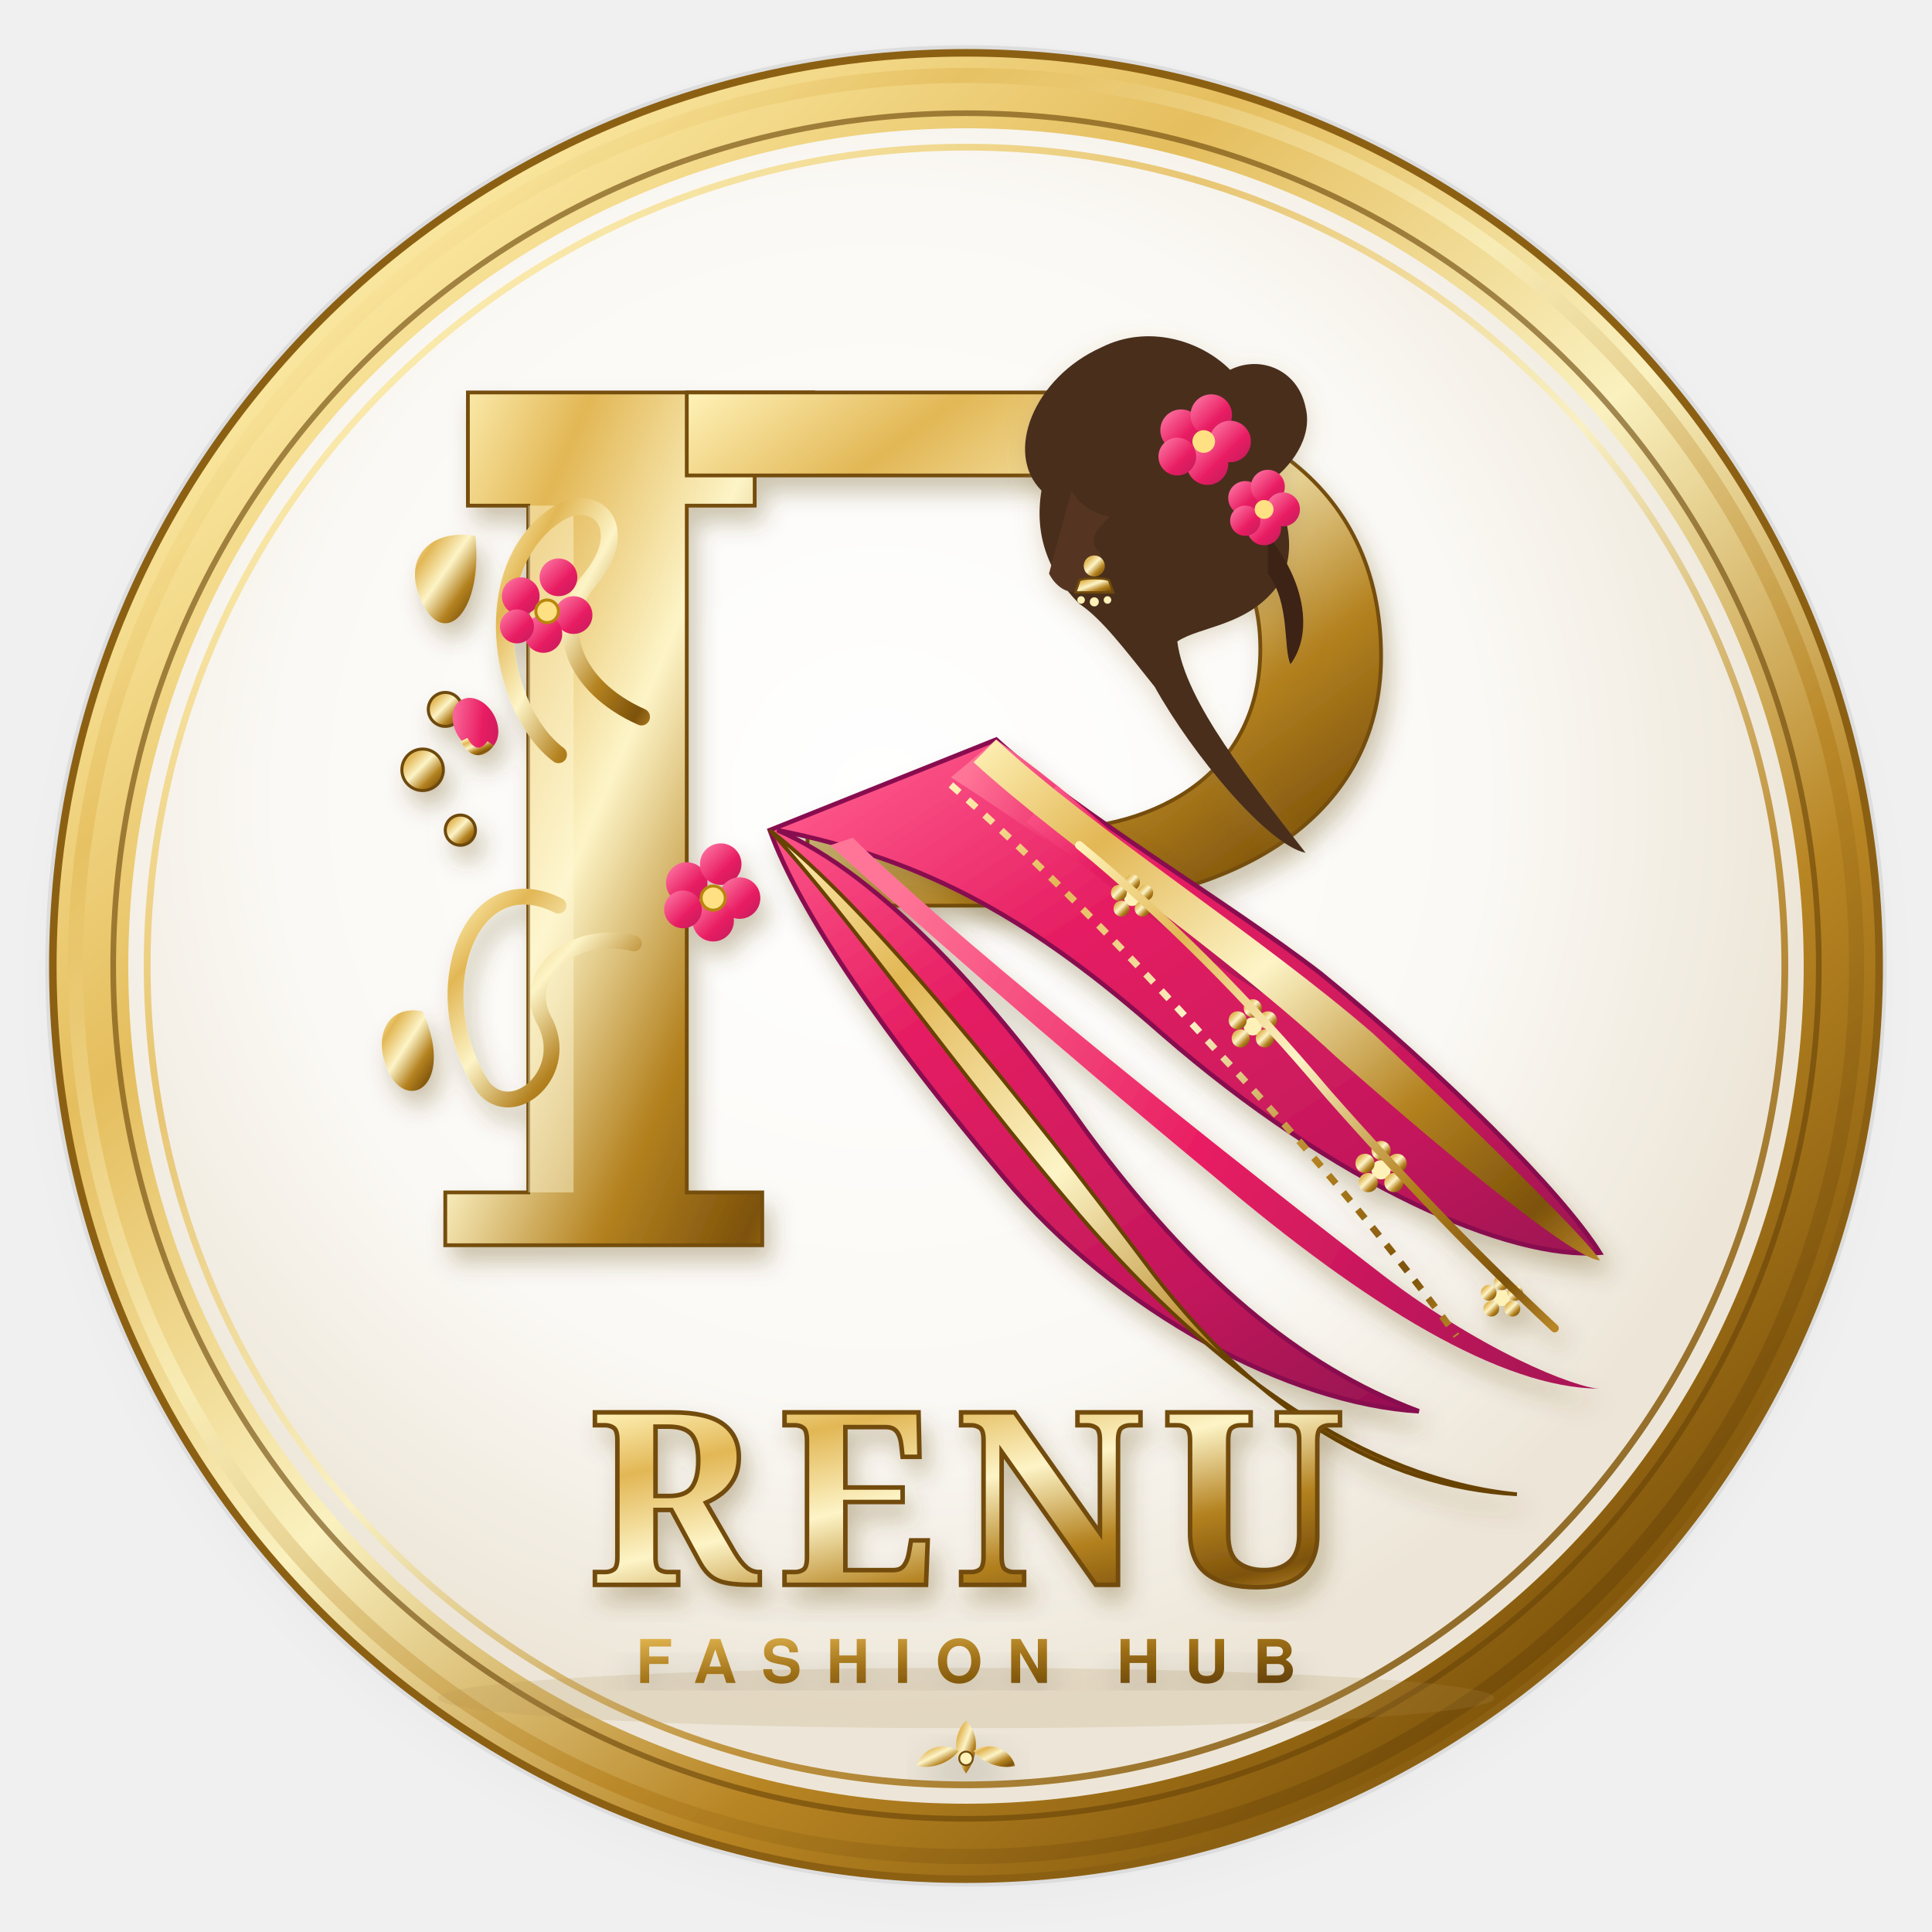
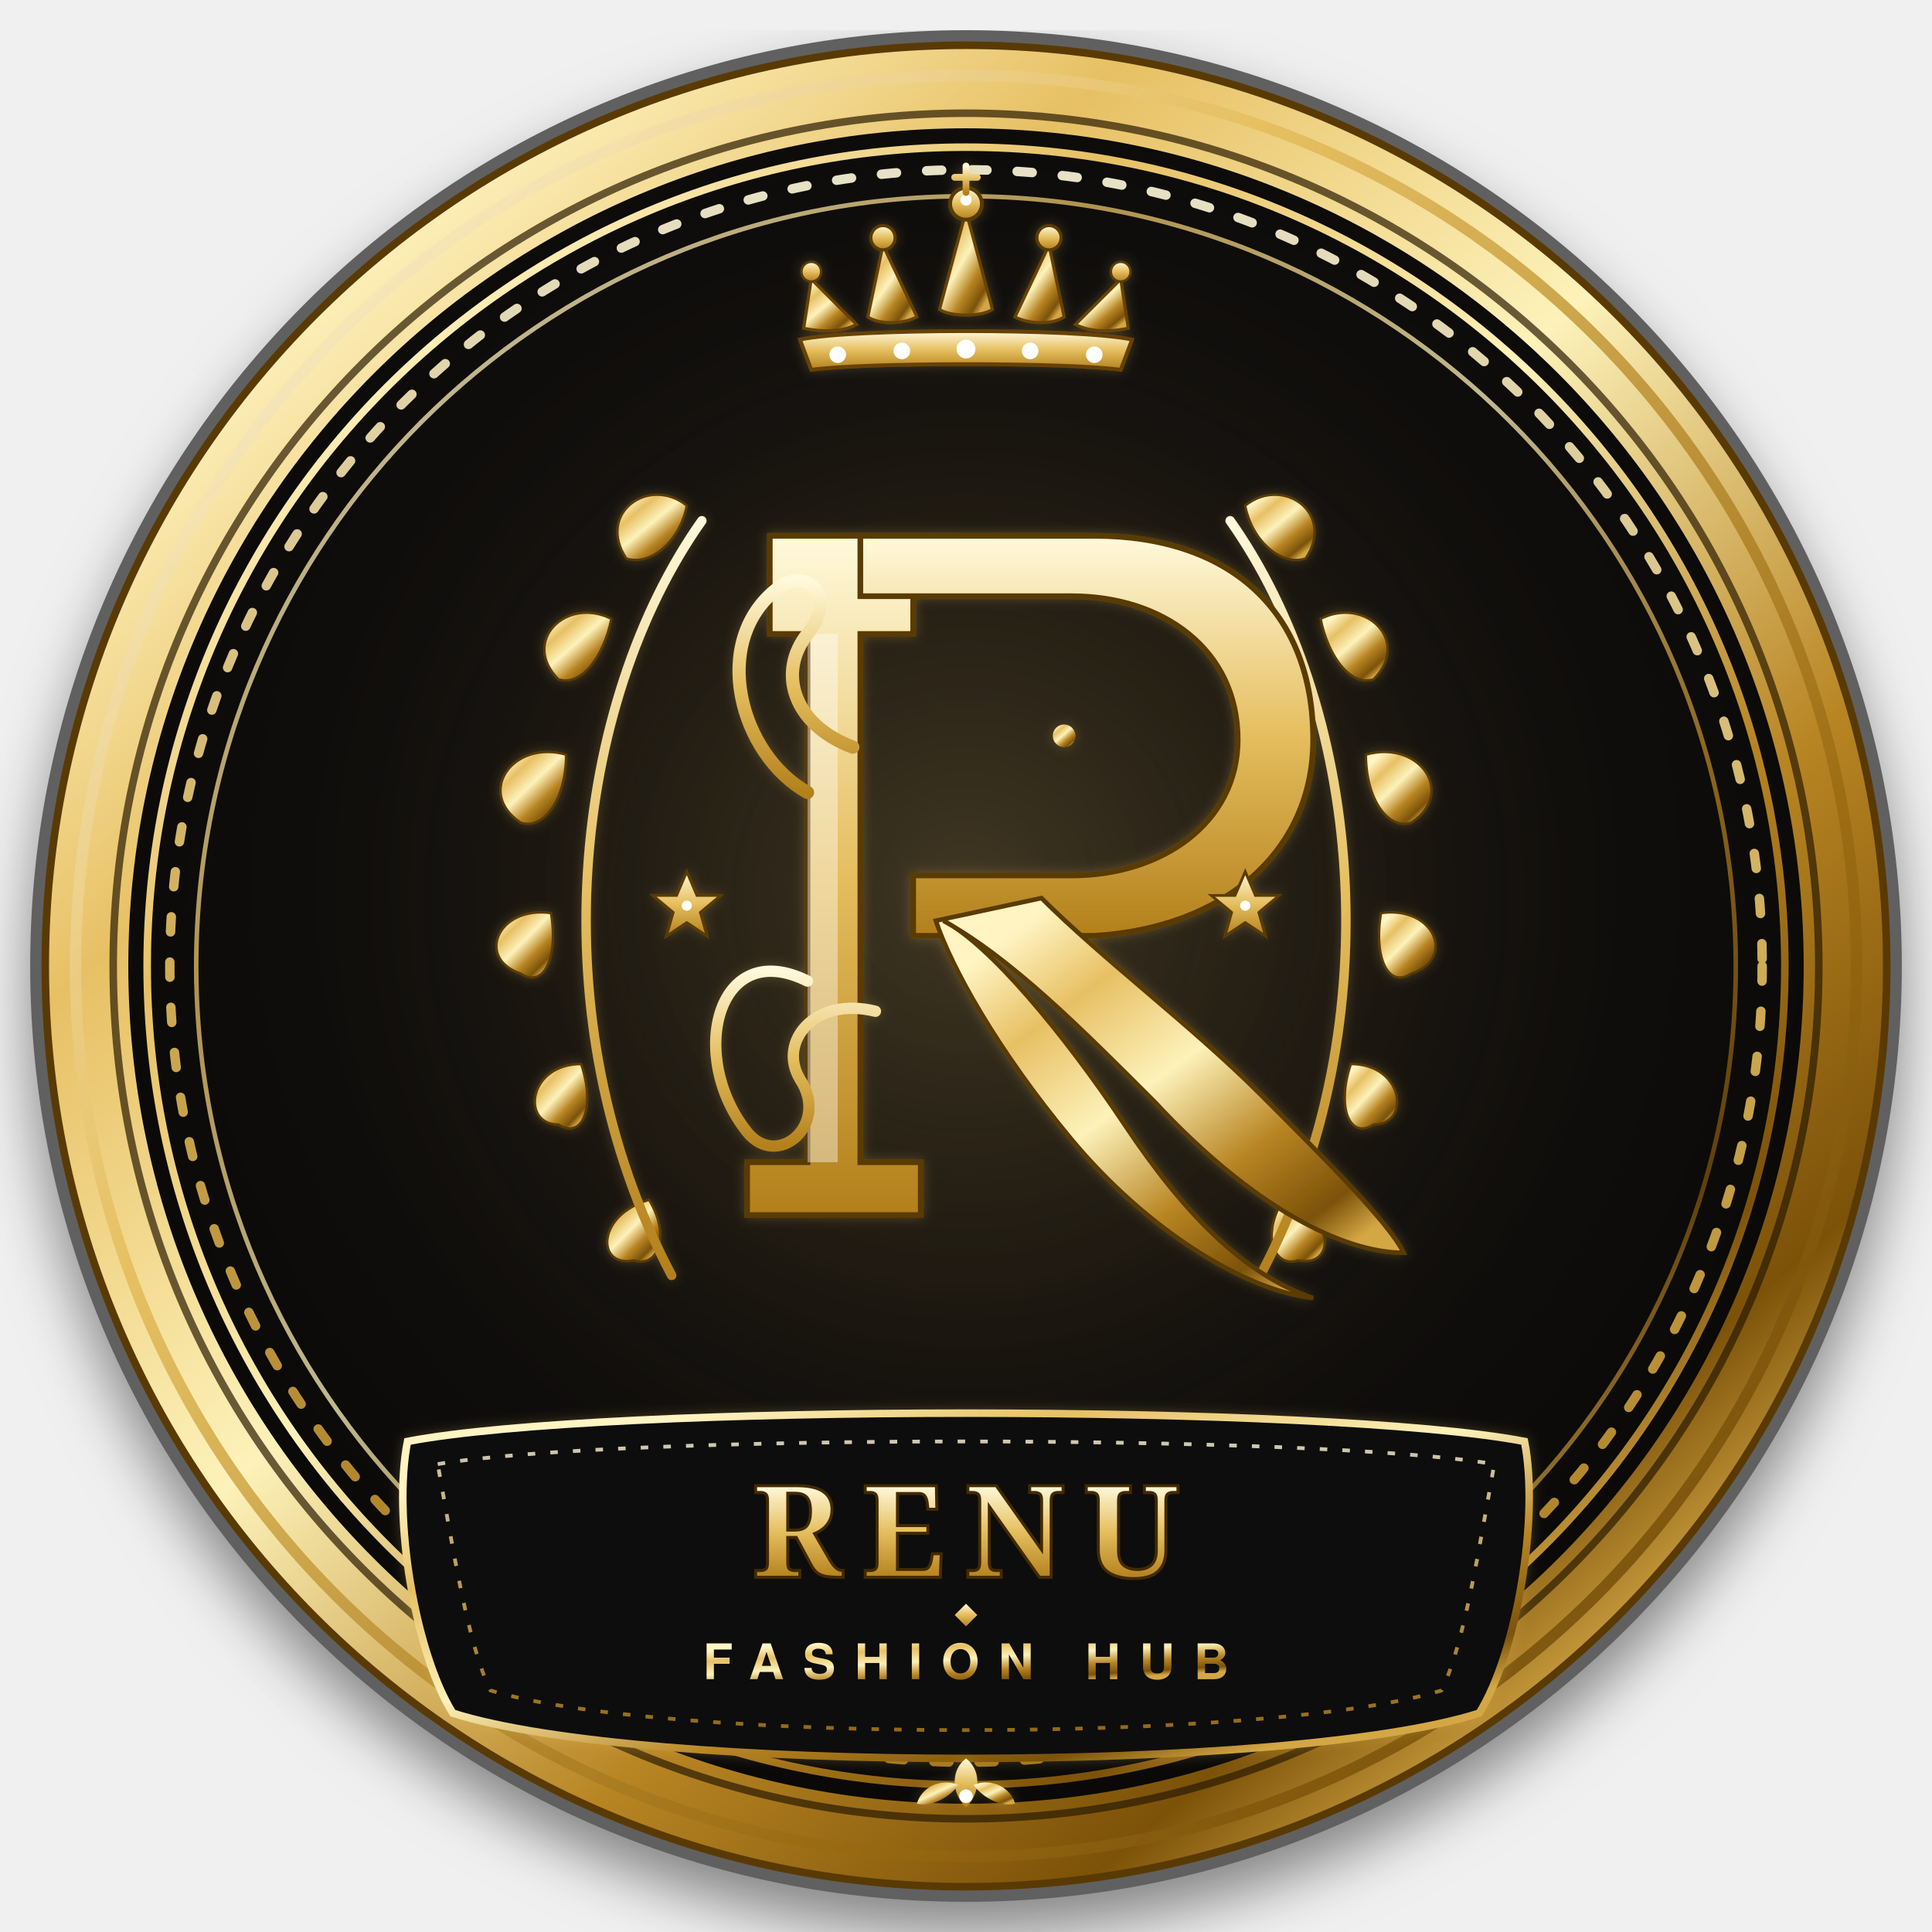
<svg xmlns="http://www.w3.org/2000/svg" viewBox="0 0 512 512" width="100%" height="100%">
  <defs>
    <linearGradient id="goldRim" x1="15%" y1="10%" x2="85%" y2="90%">
-       <stop offset="0%" stop-color="#FCEBA6" />
-       <stop offset="25%" stop-color="#E5BE5E" />
-       <stop offset="50%" stop-color="#FAF1BF" />
-       <stop offset="75%" stop-color="#B88523" />
-       <stop offset="100%" stop-color="#7C5209" />
+       <stop offset="0%" stop-color="#FFF4C2" />
+       <stop offset="20%" stop-color="#E7C064" />
+       <stop offset="45%" stop-color="#FDF2BA" />
+       <stop offset="70%" stop-color="#B88523" />
+       <stop offset="90%" stop-color="#7C5209" />
+       <stop offset="100%" stop-color="#D4A745" />
    </linearGradient>
-     <linearGradient id="innerGoldRim" x1="85%" y1="90%" x2="15%" y2="10%">
-       <stop offset="0%" stop-color="#694305" />
-       <stop offset="30%" stop-color="#B88523" />
-       <stop offset="60%" stop-color="#FAF0BD" />
-       <stop offset="85%" stop-color="#E5BE5E" />
-       <stop offset="100%" stop-color="#FCEBA6" />
+     <linearGradient id="goldBevel" x1="0%" y1="0%" x2="100%" y2="100%">
+       <stop offset="0%" stop-color="#FFFFFF" stop-opacity="0.6" />
+       <stop offset="35%" stop-color="#E5BE5E" />
+       <stop offset="70%" stop-color="#9A6B12" />
+       <stop offset="100%" stop-color="#5A3A03" />
    </linearGradient>
-     <radialGradient id="plaqueBg" cx="45%" cy="40%" r="55%">
-       <stop offset="0%" stop-color="#FFFFFF" />
-       <stop offset="65%" stop-color="#FBF9F5" />
-       <stop offset="100%" stop-color="#EDE6D8" />
+     <linearGradient id="goldBright" x1="0%" y1="0%" x2="0%" y2="100%">
+       <stop offset="0%" stop-color="#FFF9DB" />
+       <stop offset="50%" stop-color="#E5BE5E" />
+       <stop offset="100%" stop-color="#B3801C" />
+     </linearGradient>
+     <radialGradient id="darkPlaque" cx="50%" cy="45%" r="65%">
+       <stop offset="0%" stop-color="#1C1A17" />
+       <stop offset="45%" stop-color="#12100E" />
+       <stop offset="85%" stop-color="#0A0908" />
+       <stop offset="100%" stop-color="#050504" />
    </radialGradient>
-     <linearGradient id="letterGold" x1="0%" y1="0%" x2="100%" y2="100%">
-       <stop offset="0%" stop-color="#FFF2B8" />
-       <stop offset="20%" stop-color="#E2B755" />
-       <stop offset="45%" stop-color="#FDF4C7" />
-       <stop offset="70%" stop-color="#B48220" />
-       <stop offset="90%" stop-color="#7D520B" />
-       <stop offset="100%" stop-color="#B88628" />
-     </linearGradient>
-     <linearGradient id="letterGoldDark" x1="0%" y1="0%" x2="100%" y2="100%">
-       <stop offset="0%" stop-color="#E0B34E" />
-       <stop offset="50%" stop-color="#9E6F16" />
-       <stop offset="100%" stop-color="#634005" />
-     </linearGradient>
-     <linearGradient id="sareePink" x1="10%" y1="0%" x2="90%" y2="100%">
-       <stop offset="0%" stop-color="#FF5C8D" />
-       <stop offset="30%" stop-color="#E61E63" />
-       <stop offset="70%" stop-color="#C2185B" />
-       <stop offset="100%" stop-color="#880E4F" />
-     </linearGradient>
-     <linearGradient id="sareeHighlight" x1="0%" y1="30%" x2="100%" y2="70%">
-       <stop offset="0%" stop-color="#FF7597" />
-       <stop offset="50%" stop-color="#E91E63" />
-       <stop offset="100%" stop-color="#AD1457" />
-     </linearGradient>
-     <linearGradient id="flowerPink" x1="0%" y1="0%" x2="100%" y2="100%">
-       <stop offset="0%" stop-color="#FF80AB" />
-       <stop offset="60%" stop-color="#E91E63" />
-       <stop offset="100%" stop-color="#C2185B" />
-     </linearGradient>
-     <filter id="softShadow" x="-10%" y="-10%" width="125%" height="125%">
-       <feDropShadow dx="0" dy="5" stdDeviation="5" flood-color="#000000" flood-opacity="0.22" />
+     <radialGradient id="crestGlow" cx="50%" cy="46%" r="42%">
+       <stop offset="0%" stop-color="#E5BE5E" stop-opacity="0.18" />
+       <stop offset="60%" stop-color="#B88523" stop-opacity="0.05" />
+       <stop offset="100%" stop-color="#000000" stop-opacity="0" />
+     </radialGradient>
+     <filter id="goldGlow" x="-20%" y="-20%" width="140%" height="140%">
+       <feDropShadow dx="0" dy="2" stdDeviation="3" flood-color="#000000" flood-opacity="0.9" />
+       <feDropShadow dx="0" dy="0" stdDeviation="1.5" flood-color="#E5BE5E" flood-opacity="0.25" />
    </filter>
-     <filter id="embossShadow" x="-20%" y="-20%" width="140%" height="140%">
-       <feDropShadow dx="2" dy="4" stdDeviation="3" flood-color="#5B3C00" flood-opacity="0.3" />
-     </filter>
-     <filter id="innerDepth" x="-10%" y="-10%" width="120%" height="120%">
-       <feDropShadow dx="0" dy="2" stdDeviation="3" flood-color="#9A7B38" flood-opacity="0.25" />
+     <filter id="softOuter" x="-15%" y="-15%" width="130%" height="130%">
+       <feDropShadow dx="0" dy="8" stdDeviation="8" flood-color="#000000" flood-opacity="0.75" />
    </filter>
  </defs>
-   <circle cx="256" cy="256" r="244" fill="#000000" opacity="0.08" filter="url(#softShadow)" />
-   <circle cx="256" cy="256" r="242" fill="url(#goldRim)" stroke="#8C6013" stroke-width="2" />
-   <circle cx="256" cy="256" r="236" fill="none" stroke="url(#innerGoldRim)" stroke-width="4" opacity="0.8" />
-   <circle cx="256" cy="256" r="226" fill="none" stroke="#684206" stroke-width="1.5" opacity="0.6" />
-   <circle cx="256" cy="256" r="222" fill="url(#plaqueBg)" />
-   <circle cx="256" cy="256" r="217" fill="none" stroke="url(#goldRim)" stroke-width="1.8" opacity="0.85" />
-   <ellipse cx="256" cy="450" rx="140" ry="8" fill="#B39255" opacity="0.18" />
-   <g filter="url(#embossShadow)">
-     <path d="M 124 104 L 216 104 C 208 104 200 112 200 120 L 200 134 L 182 134 L 182 316 L 202 316 L 202 330 L 118 330 L 118 316 L 140 316 L 140 134 L 124 134 Z" fill="url(#letterGold)" stroke="#744D09" stroke-width="1" />
-     <path d="M 140 134 L 152 134 L 152 316 L 140 316 Z" fill="#FFF8D6" opacity="0.45" />
-     <path d="M 182 104 L 278 104 C 330 104 366 128 366 174 C 366 214 332 236 288 240 L 214 240 L 214 220 L 276 220 C 308 220 334 204 334 172 C 334 140 308 126 274 126 L 182 126 Z" fill="url(#letterGold)" stroke="#744D09" stroke-width="1" />
-     <path d="M 148 200 C 132 188 126 150 148 136 C 158 130 168 140 156 154 C 146 166 152 182 170 190" fill="none" stroke="url(#letterGold)" stroke-width="4.5" stroke-linecap="round" />
-     <path d="M 148 240 C 124 228 112 264 128 288 C 136 298 152 284 144 270 C 138 258 152 246 168 250" fill="none" stroke="url(#letterGold)" stroke-width="4.2" stroke-linecap="round" />
-     <path d="M 126 142 C 114 140 106 148 112 160 C 118 172 128 162 126 142 Z" fill="url(#letterGold)" />
-     <path d="M 112 268 C 102 266 98 276 104 286 C 110 294 120 286 112 268 Z" fill="url(#letterGold)" />
-     <circle cx="118" cy="188" r="4.5" fill="url(#letterGold)" stroke="#6E4807" stroke-width="0.8" />
-     <circle cx="112" cy="204" r="5.5" fill="url(#letterGold)" stroke="#6E4807" stroke-width="0.8" />
-     <circle cx="122" cy="220" r="4" fill="url(#letterGold)" stroke="#6E4807" stroke-width="0.8" />
-     <g transform="translate(144, 160)">
-       <circle cx="-6" cy="-2" r="5" fill="url(#flowerPink)" />
-       <circle cx="4" cy="-7" r="5" fill="url(#flowerPink)" />
-       <circle cx="8" cy="3" r="5" fill="url(#flowerPink)" />
-       <circle cx="0" cy="8" r="5" fill="url(#flowerPink)" />
-       <circle cx="-7" cy="6" r="4.5" fill="url(#flowerPink)" />
-       <circle cx="1" cy="2" r="3" fill="#FFE082" stroke="#B8860B" stroke-width="0.8" />
+   <circle cx="256" cy="256" r="248" fill="#000000" opacity="0.6" filter="url(#softOuter)" />
+   <circle cx="256" cy="256" r="244" fill="url(#goldRim)" stroke="#5A3A03" stroke-width="2" />
+   <circle cx="256" cy="256" r="236" fill="none" stroke="url(#goldBevel)" stroke-width="3" opacity="0.9" />
+   <circle cx="256" cy="256" r="226" fill="none" stroke="#2B1B01" stroke-width="2" opacity="0.7" />
+   <circle cx="256" cy="256" r="222" fill="url(#darkPlaque)" />
+   <circle cx="256" cy="256" r="222" fill="url(#crestGlow)" />
+   <circle cx="256" cy="256" r="217" fill="none" stroke="url(#goldRim)" stroke-width="2" />
+   <circle cx="256" cy="256" r="211" fill="none" stroke="url(#goldBright)" stroke-width="2.5" stroke-dasharray="4,8" stroke-linecap="round" opacity="0.9" />
+   <circle cx="256" cy="256" r="204" fill="none" stroke="url(#goldRim)" stroke-width="1.2" opacity="0.75" />
+   <g filter="url(#goldGlow)" transform="translate(0, -6)">
+     <path d="M 212 96 C 226 93 286 93 300 96 L 297 104 C 283 102 229 102 215 104 Z" fill="url(#goldBright)" stroke="#694305" stroke-width="1" />
+     <circle cx="222" cy="100" r="2.2" fill="#FFFFFF" />
+     <circle cx="239" cy="99" r="2.2" fill="#FFFFFF" />
+     <circle cx="256" cy="98.5" r="2.5" fill="#FFFFFF" />
+     <circle cx="273" cy="99" r="2.2" fill="#FFFFFF" />
+     <circle cx="290" cy="100" r="2.2" fill="#FFFFFF" />
+     <path d="M 256 62 L 263 88 C 260 90 252 90 249 88 Z" fill="url(#goldRim)" stroke="#694305" stroke-width="0.8" />
+     <path d="M 234 71 L 243 90 C 239 92 233 92 230 90 Z" fill="url(#goldRim)" stroke="#694305" stroke-width="0.8" />
+     <path d="M 278 71 L 282 90 C 279 92 273 92 269 90 Z" fill="url(#goldRim)" stroke="#694305" stroke-width="0.8" />
+     <path d="M 215 80 L 227 92 C 223 94 218 94 213 93 Z" fill="url(#goldRim)" stroke="#694305" stroke-width="0.8" />
+     <path d="M 297 80 L 299 93 C 294 94 289 94 285 92 Z" fill="url(#goldRim)" stroke="#694305" stroke-width="0.8" />
+     <circle cx="256" cy="60" r="4.2" fill="url(#goldBright)" stroke="#5A3A03" stroke-width="1" />
+     <circle cx="256" cy="59" r="1.5" fill="#FFFFFF" />
+     <circle cx="234" cy="69" r="3.2" fill="url(#goldBright)" stroke="#5A3A03" stroke-width="0.8" />
+     <circle cx="278" cy="69" r="3.2" fill="url(#goldBright)" stroke="#5A3A03" stroke-width="0.8" />
+     <circle cx="215" cy="78" r="2.6" fill="url(#goldBright)" stroke="#5A3A03" stroke-width="0.6" />
+     <circle cx="297" cy="78" r="2.6" fill="url(#goldBright)" stroke="#5A3A03" stroke-width="0.6" />
+     <path d="M 256 50 L 256 57 M 253 53 L 259 53" stroke="url(#goldBright)" stroke-width="1.8" stroke-linecap="round" />
+   </g>
+   <g filter="url(#goldGlow)">
+     <g fill="url(#goldRim)" stroke="#5A3A03" stroke-width="0.6">
+       <path d="M 166 148 C 158 136 172 126 182 134 C 180 144 172 150 166 148 Z" />
+       <path d="M 148 180 C 138 170 150 158 162 164 C 160 174 154 182 148 180 Z" />
+       <path d="M 138 218 C 126 210 136 196 150 200 C 150 212 144 220 138 218 Z" />
+       <path d="M 138 258 C 126 254 132 240 146 242 C 148 254 144 262 138 258 Z" />
+       <path d="M 148 298 C 138 298 140 282 154 282 C 158 294 154 302 148 298 Z" />
+       <path d="M 168 334 C 158 336 158 322 172 318 C 178 328 174 336 168 334 Z" />
    </g>
-     <g transform="translate(188, 236)">
-       <circle cx="-6" cy="-2" r="5.5" fill="url(#flowerPink)" />
-       <circle cx="3" cy="-7" r="5.5" fill="url(#flowerPink)" />
-       <circle cx="8" cy="2" r="5.5" fill="url(#flowerPink)" />
-       <circle cx="1" cy="8" r="5.5" fill="url(#flowerPink)" />
-       <circle cx="-7" cy="5" r="5" fill="url(#flowerPink)" />
-       <circle cx="1" cy="2" r="3.2" fill="#FFE082" stroke="#B8860B" stroke-width="0.8" />
+     <g fill="url(#goldRim)" stroke="#5A3A03" stroke-width="0.6">
+       <path d="M 346 148 C 354 136 340 126 330 134 C 332 144 340 150 346 148 Z" />
+       <path d="M 364 180 C 374 170 362 158 350 164 C 352 174 358 182 364 180 Z" />
+       <path d="M 374 218 C 386 210 376 196 362 200 C 362 212 368 220 374 218 Z" />
+       <path d="M 374 258 C 386 254 380 240 366 242 C 364 254 368 262 374 258 Z" />
+       <path d="M 364 298 C 374 298 372 282 358 282 C 354 294 358 302 364 298 Z" />
+       <path d="M 344 334 C 354 336 354 322 340 318 C 334 328 338 336 344 334 Z" />
    </g>
-     <g transform="translate(126, 192)">
-       <ellipse cx="0" cy="0" rx="5.5" ry="7.5" fill="url(#flowerPink)" transform="rotate(-30)" />
-       <path d="M -3 4 C -1 8 2 8 4 5" fill="none" stroke="url(#letterGold)" stroke-width="2" />
+     <path d="M 186 138 C 152 186 142 270 178 338" fill="none" stroke="url(#goldBright)" stroke-width="2.5" stroke-linecap="round" />
+     <path d="M 326 138 C 360 186 370 270 334 338" fill="none" stroke="url(#goldBright)" stroke-width="2.5" stroke-linecap="round" />
+     <path d="M 204 142 L 254 142 C 248 142 242 148 242 154 L 242 168 L 228 168 L 228 308 L 244 308 L 244 322 L 198 322 L 198 308 L 214 308 L 214 168 L 204 168 Z" fill="url(#goldBright)" stroke="#5A3A03" stroke-width="1.5" />
+     <path d="M 214 168 L 222 168 L 222 308 L 214 308 Z" fill="#FFFFFF" opacity="0.4" />
+     <path d="M 228 142 L 290 142 C 326 142 348 162 348 196 C 348 226 324 246 290 248 L 242 248 L 242 232 L 284 232 C 308 232 328 218 328 196 C 328 172 308 158 284 158 L 228 158 Z" fill="url(#goldBright)" stroke="#5A3A03" stroke-width="1.5" />
+     <circle cx="282" cy="195" r="3" fill="url(#goldRim)" />
+     <path d="M 276 238 C 292 254 316 272 334 290 C 352 308 368 324 372 332 C 356 332 332 320 306 292 C 286 272 268 254 250 244 C 262 250 282 274 298 298 C 314 322 330 338 348 344 C 330 342 304 326 284 302 C 264 278 252 256 248 244 Z" fill="url(#goldRim)" stroke="#5A3A03" stroke-width="1.2" />
+     <path d="M 214 210 C 196 200 188 170 206 156 C 214 150 222 158 214 168 C 206 178 210 192 226 198" fill="none" stroke="url(#goldBright)" stroke-width="3.5" stroke-linecap="round" />
+     <path d="M 214 260 C 190 248 182 280 198 300 C 206 310 220 298 212 286 C 206 276 216 264 232 268" fill="none" stroke="url(#goldBright)" stroke-width="3" stroke-linecap="round" />
+     <g transform="translate(182, 240) scale(0.9)">
+       <polygon points="0,-10 3,-3 10,-3 4,2 6,9 0,5 -6,9 -4,2 -10,-3 -3,-3" fill="url(#goldBright)" stroke="#5A3A03" stroke-width="0.8" />
+       <circle cx="0" cy="0" r="1.5" fill="#FFFFFF" />
+     </g>
+     <g transform="translate(330, 240) scale(0.9)">
+       <polygon points="0,-10 3,-3 10,-3 4,2 6,9 0,5 -6,9 -4,2 -10,-3 -3,-3" fill="url(#goldBright)" stroke="#5A3A03" stroke-width="0.8" />
+       <circle cx="0" cy="0" r="1.5" fill="#FFFFFF" />
    </g>
  </g>
-   <g filter="url(#innerDepth)">
-     <path d="M 276 130 C 266 120 274 100 292 92 C 304 86 318 90 326 98 C 334 94 344 98 346 108 C 348 116 342 124 336 128 C 342 136 344 148 338 156 C 330 166 318 166 312 170 C 314 186 332 208 346 226 C 336 224 316 200 306 182 C 298 172 292 164 286 160 C 278 152 274 142 276 130 Z" fill="#4A2E1B" />
-     <path d="M 284 130 C 286 134 290 136 294 137 C 291 140 288 143 291 146 C 294 149 288 154 286 156 C 284 158 280 156 278 152 Z" fill="#543622" />
-     <path d="M 336 142 C 346 154 348 168 342 176 C 340 172 342 160 336 152 Z" fill="#3D2414" />
-     <g transform="translate(318, 116)">
-       <circle cx="-5" cy="-2" r="5.5" fill="url(#flowerPink)" />
-       <circle cx="3" cy="-6" r="5.5" fill="url(#flowerPink)" />
-       <circle cx="8" cy="1" r="5.5" fill="url(#flowerPink)" />
-       <circle cx="2" cy="7" r="5.5" fill="url(#flowerPink)" />
-       <circle cx="-6" cy="5" r="5" fill="url(#flowerPink)" />
-       <circle cx="1" cy="1" r="3" fill="#FFE082" />
-     </g>
-     <g transform="translate(334, 134)">
-       <circle cx="-4" cy="-2" r="4.5" fill="url(#flowerPink)" />
-       <circle cx="2" cy="-5" r="4.5" fill="url(#flowerPink)" />
-       <circle cx="6" cy="1" r="4.5" fill="url(#flowerPink)" />
-       <circle cx="1" cy="6" r="4.5" fill="url(#flowerPink)" />
-       <circle cx="-4" cy="4" r="4" fill="url(#flowerPink)" />
-       <circle cx="1" cy="1" r="2.5" fill="#FFE082" />
-     </g>
-     <g transform="translate(290, 150)">
-       <circle cx="0" cy="0" r="2.8" fill="url(#letterGold)" />
-       <path d="M -4 4 C -4 3 4 3 4 4 L 5 7 L -5 7 Z" fill="url(#letterGold)" stroke="#6E4807" stroke-width="0.6" />
-       <circle cx="-3.5" cy="9" r="1" fill="#FFF2B8" />
-       <circle cx="0" cy="9.5" r="1.2" fill="#FFF2B8" />
-       <circle cx="3.5" cy="9" r="1" fill="#FFF2B8" />
-     </g>
+   <g filter="url(#goldGlow)">
+     <path d="M 108 382 C 160 372 352 372 404 382 C 408 402 402 438 392 454 C 342 470 170 470 120 454 C 110 438 104 402 108 382 Z" fill="#0D0B09" stroke="url(#goldRim)" stroke-width="2" />
+     <path d="M 116 388 C 164 380 348 380 396 388 C 392 410 388 436 382 448 C 336 462 176 462 130 448 C 124 436 120 410 116 388 Z" fill="none" stroke="url(#goldBright)" stroke-width="1" stroke-dasharray="2,4" opacity="0.8" />
+     <text x="256" y="418" text-anchor="middle" font-family="'Playfair Display', 'Cinzel', 'Georgia', serif" font-size="34" font-weight="900" letter-spacing="5" fill="url(#goldBright)" stroke="#422902" stroke-width="0.8">RENU</text>
+     <line x1="164" y1="428" x2="228" y2="428" stroke="url(#goldRim)" stroke-width="1.2" stroke-linecap="round" />
+     <polygon points="256,425 259,428 256,431 253,428" fill="url(#goldBright)" />
+     <line x1="284" y1="428" x2="348" y2="428" stroke="url(#goldRim)" stroke-width="1.2" stroke-linecap="round" />
+     <text x="256" y="445" text-anchor="middle" font-family="'Plus Jakarta Sans', 'Montserrat', 'Helvetica Neue', sans-serif" font-size="13" font-weight="800" letter-spacing="5" fill="url(#goldRim)">FASHION HUB</text>
  </g>
-   <g filter="url(#embossShadow)">
-     <path d="M 264 196 C 286 216 324 238 350 258 C 382 284 414 316 424 332 C 400 334 354 314 308 274 C 274 244 246 228 206 220 C 234 232 264 266 288 300 C 316 338 344 362 376 374 C 342 372 296 348 266 312 C 234 274 212 242 204 220 Z" fill="url(#sareePink)" stroke="#880E4F" stroke-width="1.2" />
-     <path d="M 264 196 C 284 210 306 230 326 250 C 300 240 274 220 252 206 Z" fill="url(#sareeHighlight)" />
-     <path d="M 280 208 C 298 224 322 246 344 268 C 322 258 296 236 272 218 Z" fill="url(#sareePink)" opacity="0.8" />
-     <path d="M 226 222 C 248 244 312 296 364 336 C 392 358 418 368 424 368 C 398 368 362 346 322 312 C 276 274 240 242 220 224 Z" fill="url(#sareeHighlight)" />
-     <path d="M 264 196 C 290 220 334 248 364 274 C 394 302 422 330 424 334 C 418 334 388 310 354 280 C 324 252 282 224 258 202 Z" fill="url(#letterGold)" />
-     <g transform="translate(300, 238) scale(0.7)">
-       <circle cx="0" cy="0" r="3" fill="#FFF2B8" />
-       <circle cx="-5" cy="-2" r="3" fill="url(#letterGold)" />
-       <circle cx="0" cy="-6" r="3" fill="url(#letterGold)" />
-       <circle cx="5" cy="-2" r="3" fill="url(#letterGold)" />
-       <circle cx="4" cy="4" r="3" fill="url(#letterGold)" />
-       <circle cx="-4" cy="4" r="3" fill="url(#letterGold)" />
-     </g>
-     <g transform="translate(332, 272) scale(0.8)">
-       <circle cx="0" cy="0" r="3" fill="#FFF2B8" />
-       <circle cx="-5" cy="-2" r="3" fill="url(#letterGold)" />
-       <circle cx="0" cy="-6" r="3" fill="url(#letterGold)" />
-       <circle cx="5" cy="-2" r="3" fill="url(#letterGold)" />
-       <circle cx="4" cy="4" r="3" fill="url(#letterGold)" />
-       <circle cx="-4" cy="4" r="3" fill="url(#letterGold)" />
-     </g>
-     <g transform="translate(366, 310) scale(0.85)">
-       <circle cx="0" cy="0" r="3" fill="#FFF2B8" />
-       <circle cx="-5" cy="-2" r="3" fill="url(#letterGold)" />
-       <circle cx="0" cy="-6" r="3" fill="url(#letterGold)" />
-       <circle cx="5" cy="-2" r="3" fill="url(#letterGold)" />
-       <circle cx="4" cy="4" r="3" fill="url(#letterGold)" />
-       <circle cx="-4" cy="4" r="3" fill="url(#letterGold)" />
-     </g>
-     <g transform="translate(398, 344) scale(0.7)">
-       <circle cx="0" cy="0" r="3" fill="#FFF2B8" />
-       <circle cx="-5" cy="-2" r="3" fill="url(#letterGold)" />
-       <circle cx="0" cy="-6" r="3" fill="url(#letterGold)" />
-       <circle cx="5" cy="-2" r="3" fill="url(#letterGold)" />
-       <circle cx="4" cy="4" r="3" fill="url(#letterGold)" />
-       <circle cx="-4" cy="4" r="3" fill="url(#letterGold)" />
-     </g>
-     <path d="M 286 224 Q 320 252 352 290 Q 382 324 412 352" fill="none" stroke="url(#letterGold)" stroke-width="2.2" stroke-linecap="round" />
-     <path d="M 252 208 Q 284 236 322 278 Q 358 316 386 354" fill="none" stroke="url(#letterGold)" stroke-width="1.8" stroke-dasharray="3,3" />
-     <path d="M 204 220 C 230 240 270 290 306 338 C 334 374 366 394 402 396 C 362 392 322 364 286 322 C 252 282 226 244 204 220 Z" fill="url(#letterGold)" stroke="#684206" stroke-width="1" />
-   </g>
-   <g filter="url(#embossShadow)">
-     <text x="256" y="420" text-anchor="middle" font-family="'Playfair Display', 'Cinzel', 'Georgia', serif" font-size="64" font-weight="700" letter-spacing="5" fill="url(#letterGold)" stroke="#724B08" stroke-width="1.2">RENU</text>
-   </g>
-   <g filter="url(#softShadow)">
-     <line x1="136" y1="442" x2="178" y2="442" stroke="url(#letterGold)" stroke-width="1.8" stroke-linecap="round" />
-     <text x="256" y="446" text-anchor="middle" font-family="'Plus Jakarta Sans', 'Montserrat', 'Helvetica Neue', sans-serif" font-size="16" font-weight="600" letter-spacing="6.5" fill="url(#letterGoldDark)">FASHION HUB</text>
-     <line x1="334" y1="442" x2="376" y2="442" stroke="url(#letterGold)" stroke-width="1.8" stroke-linecap="round" />
-   </g>
-   <g transform="translate(256, 464)" filter="url(#softShadow)">
-     <path d="M 0 -8 C -4 -4 -3 2 0 6 C 3 2 4 -4 0 -8 Z" fill="url(#letterGold)" />
-     <path d="M -2 0 C -7 -3 -12 0 -13 4 C -9 5 -4 3 -2 0 Z" fill="url(#letterGold)" />
-     <path d="M 2 0 C 7 -3 12 0 13 4 C 9 5 4 3 2 0 Z" fill="url(#letterGold)" />
-     <circle cx="0" cy="2" r="1.8" fill="#FFF2B8" stroke="#724B08" stroke-width="0.5" />
+   <g transform="translate(256, 474)" filter="url(#goldGlow)">
+     <path d="M 0 -8 C -4 -5 -4 1 0 5 C 4 1 4 -5 0 -8 Z" fill="url(#goldBright)" />
+     <path d="M -2 -1 C -7 -3 -12 0 -13 4 C -9 5 -4 2 -2 -1 Z" fill="url(#goldRim)" />
+     <path d="M 2 -1 C 7 -3 12 0 13 4 C 9 5 4 2 2 -1 Z" fill="url(#goldRim)" />
+     <circle cx="0" cy="2" r="1.8" fill="#FFFFFF" />
  </g>
</svg>
